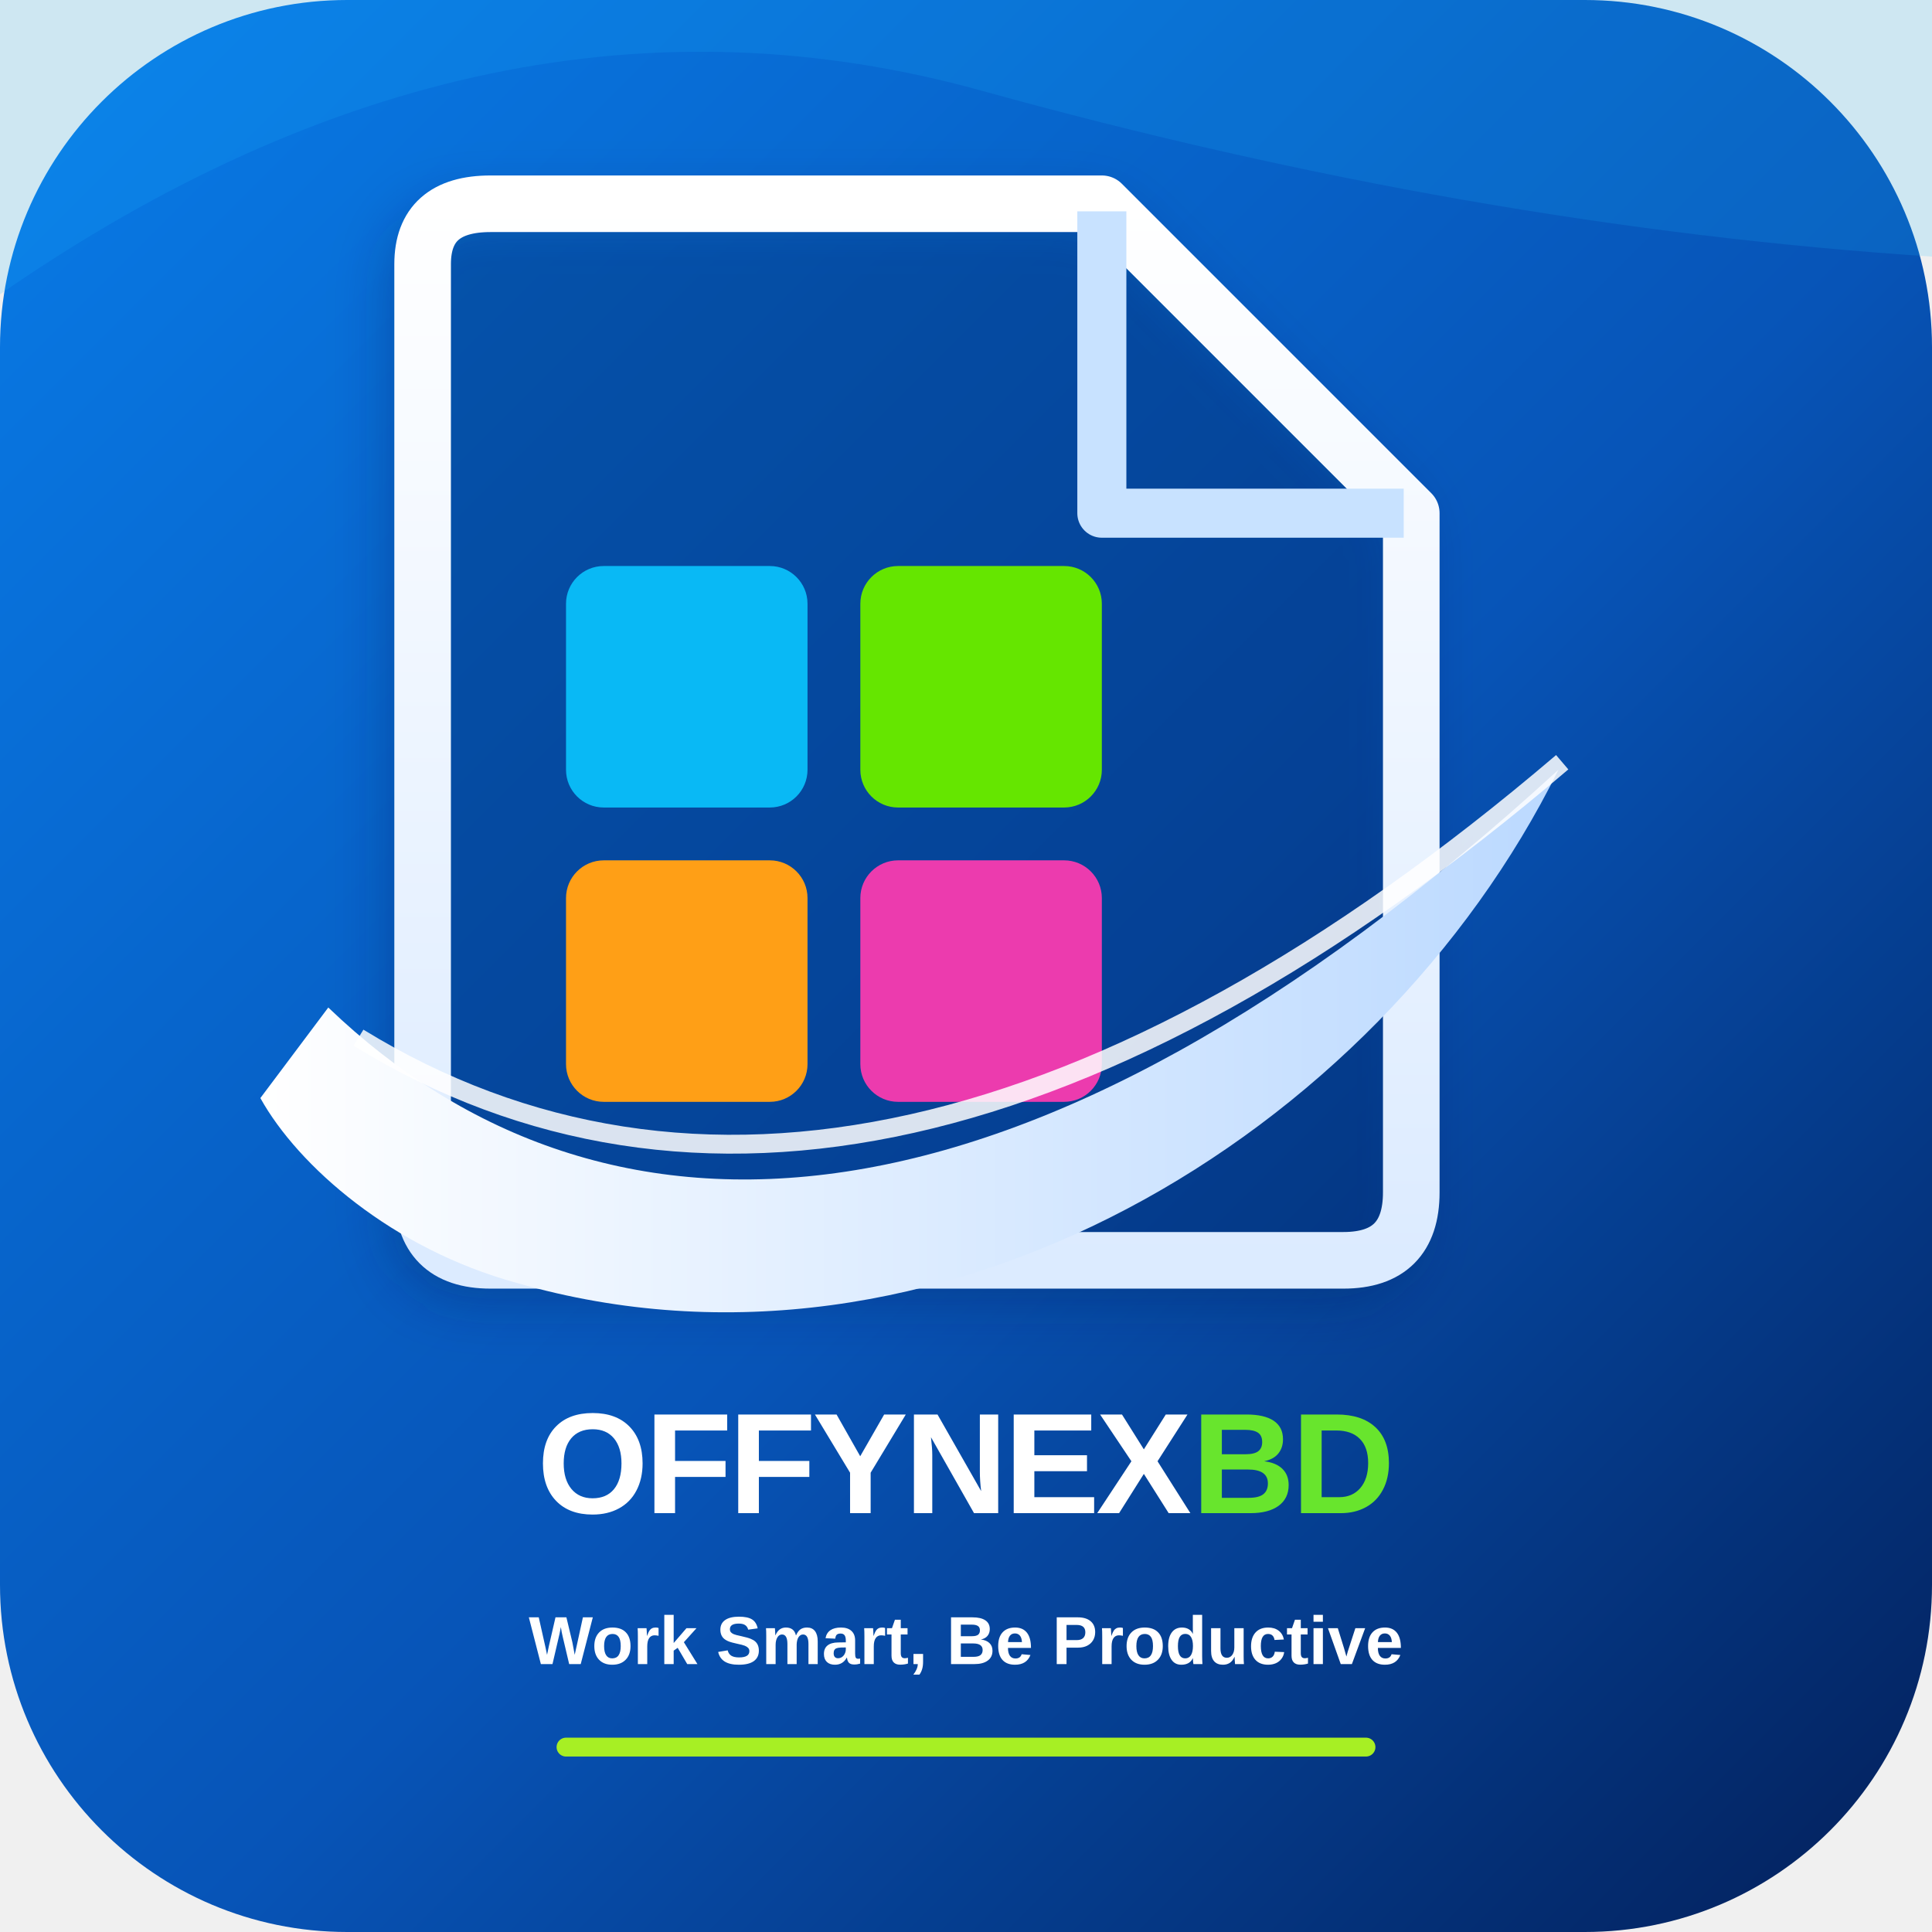
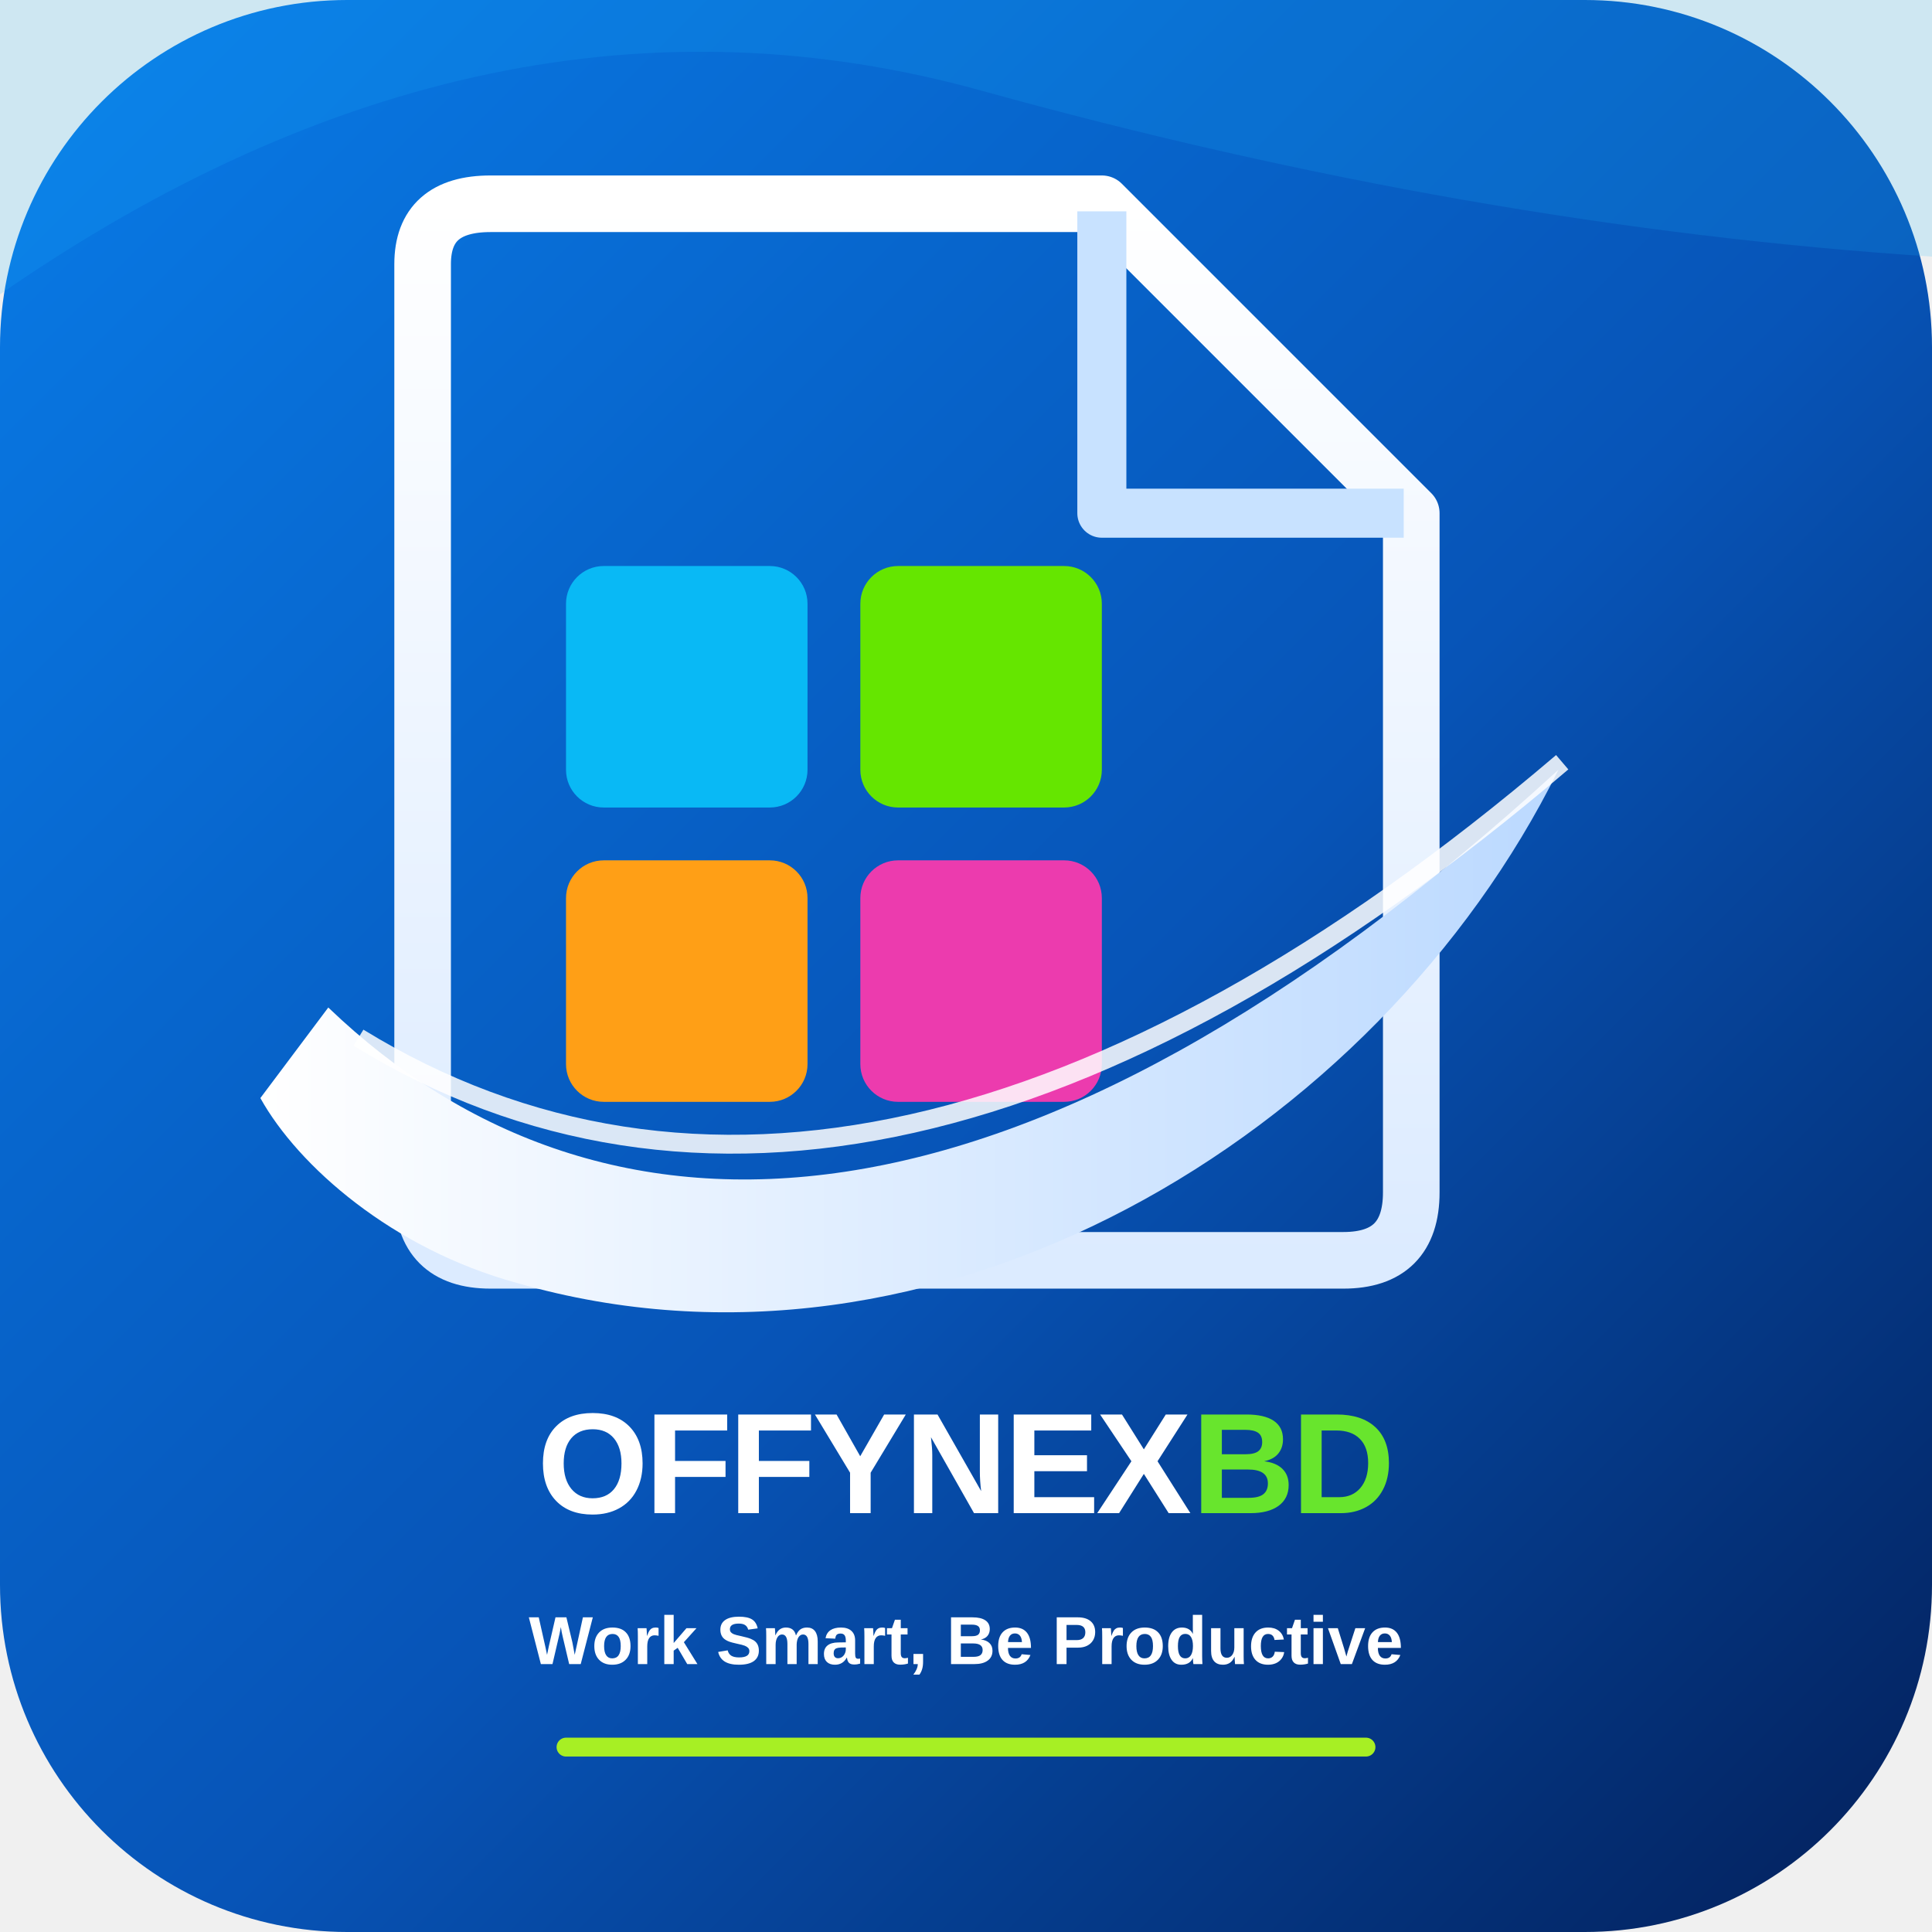
<svg xmlns="http://www.w3.org/2000/svg" viewBox="0 0 512 512">
  <defs>
    <linearGradient id="bg" x1="0" y1="0" x2="1" y2="1">
      <stop offset="0" stop-color="#087CE8" />
      <stop offset="0.55" stop-color="#0754B7" />
      <stop offset="1" stop-color="#031F59" />
    </linearGradient>
    <linearGradient id="page" x1="0" y1="0" x2="0" y2="1">
      <stop offset="0" stop-color="#FFFFFF" />
      <stop offset="1" stop-color="#DCEBFF" />
    </linearGradient>
    <linearGradient id="swoosh" x1="0" y1="0" x2="1" y2="0">
      <stop offset="0" stop-color="#FFFFFF" />
      <stop offset="1" stop-color="#BBD9FF" />
    </linearGradient>
-     <filter id="shadow" x="-30%" y="-30%" width="160%" height="160%">
-       <feGaussianBlur stdDeviation="8" />
-     </filter>
  </defs>
  <rect width="512" height="512" rx="92" fill="url(#bg)" />
  <path d="M0 78 Q130 -12 260 24 T512 68 V0 H0Z" fill="#19B7FF" opacity=".16" />
-   <path d="M104 76 Q104 55 127 55 H292 L375 138 V322 Q375 344 353 344 H127 Q104 344 104 322Z" fill="#001B56" opacity=".35" filter="url(#shadow)" />
  <path d="M112 70 Q112 54 130 54 H292 L374 136 V316 Q374 334 356 334 H130 Q112 334 112 316Z" fill="none" stroke="url(#page)" stroke-width="15" stroke-linejoin="round" />
  <path d="M292 56 V136 H372" fill="none" stroke="#C8E2FF" stroke-width="13" stroke-linejoin="round" />
  <rect x="150" y="150" width="64" height="64" rx="10" fill="#09B9F5" />
  <rect x="228" y="150" width="64" height="64" rx="10" fill="#65E600" />
  <rect x="150" y="228" width="64" height="64" rx="10" fill="#FF9F16" />
  <rect x="228" y="228" width="64" height="64" rx="10" fill="#EC3BAE" />
  <path d="M87 267 C160 337 271 334 413 204 C365 301 248 372 137 340 C104 331 79 309 69 291Z" fill="url(#swoosh)" />
  <path d="M95 275 C183 329 292 306 414 202" fill="none" stroke="#FFFFFF" stroke-width="5" opacity=".85" />
  <text x="256" y="401" text-anchor="middle" fill="#FFFFFF" font-family="Arial,sans-serif" font-size="38" font-weight="800" letter-spacing="-1">OFFYNEX<tspan fill="#68E52D">BD</tspan>
  </text>
  <text x="256" y="441" text-anchor="middle" fill="#FFFFFF" font-family="Arial,sans-serif" font-size="18" font-weight="600">Work Smart, Be Productive</text>
  <path d="M150 463 H362" stroke="#A7EF24" stroke-width="5" stroke-linecap="round" />
</svg>
